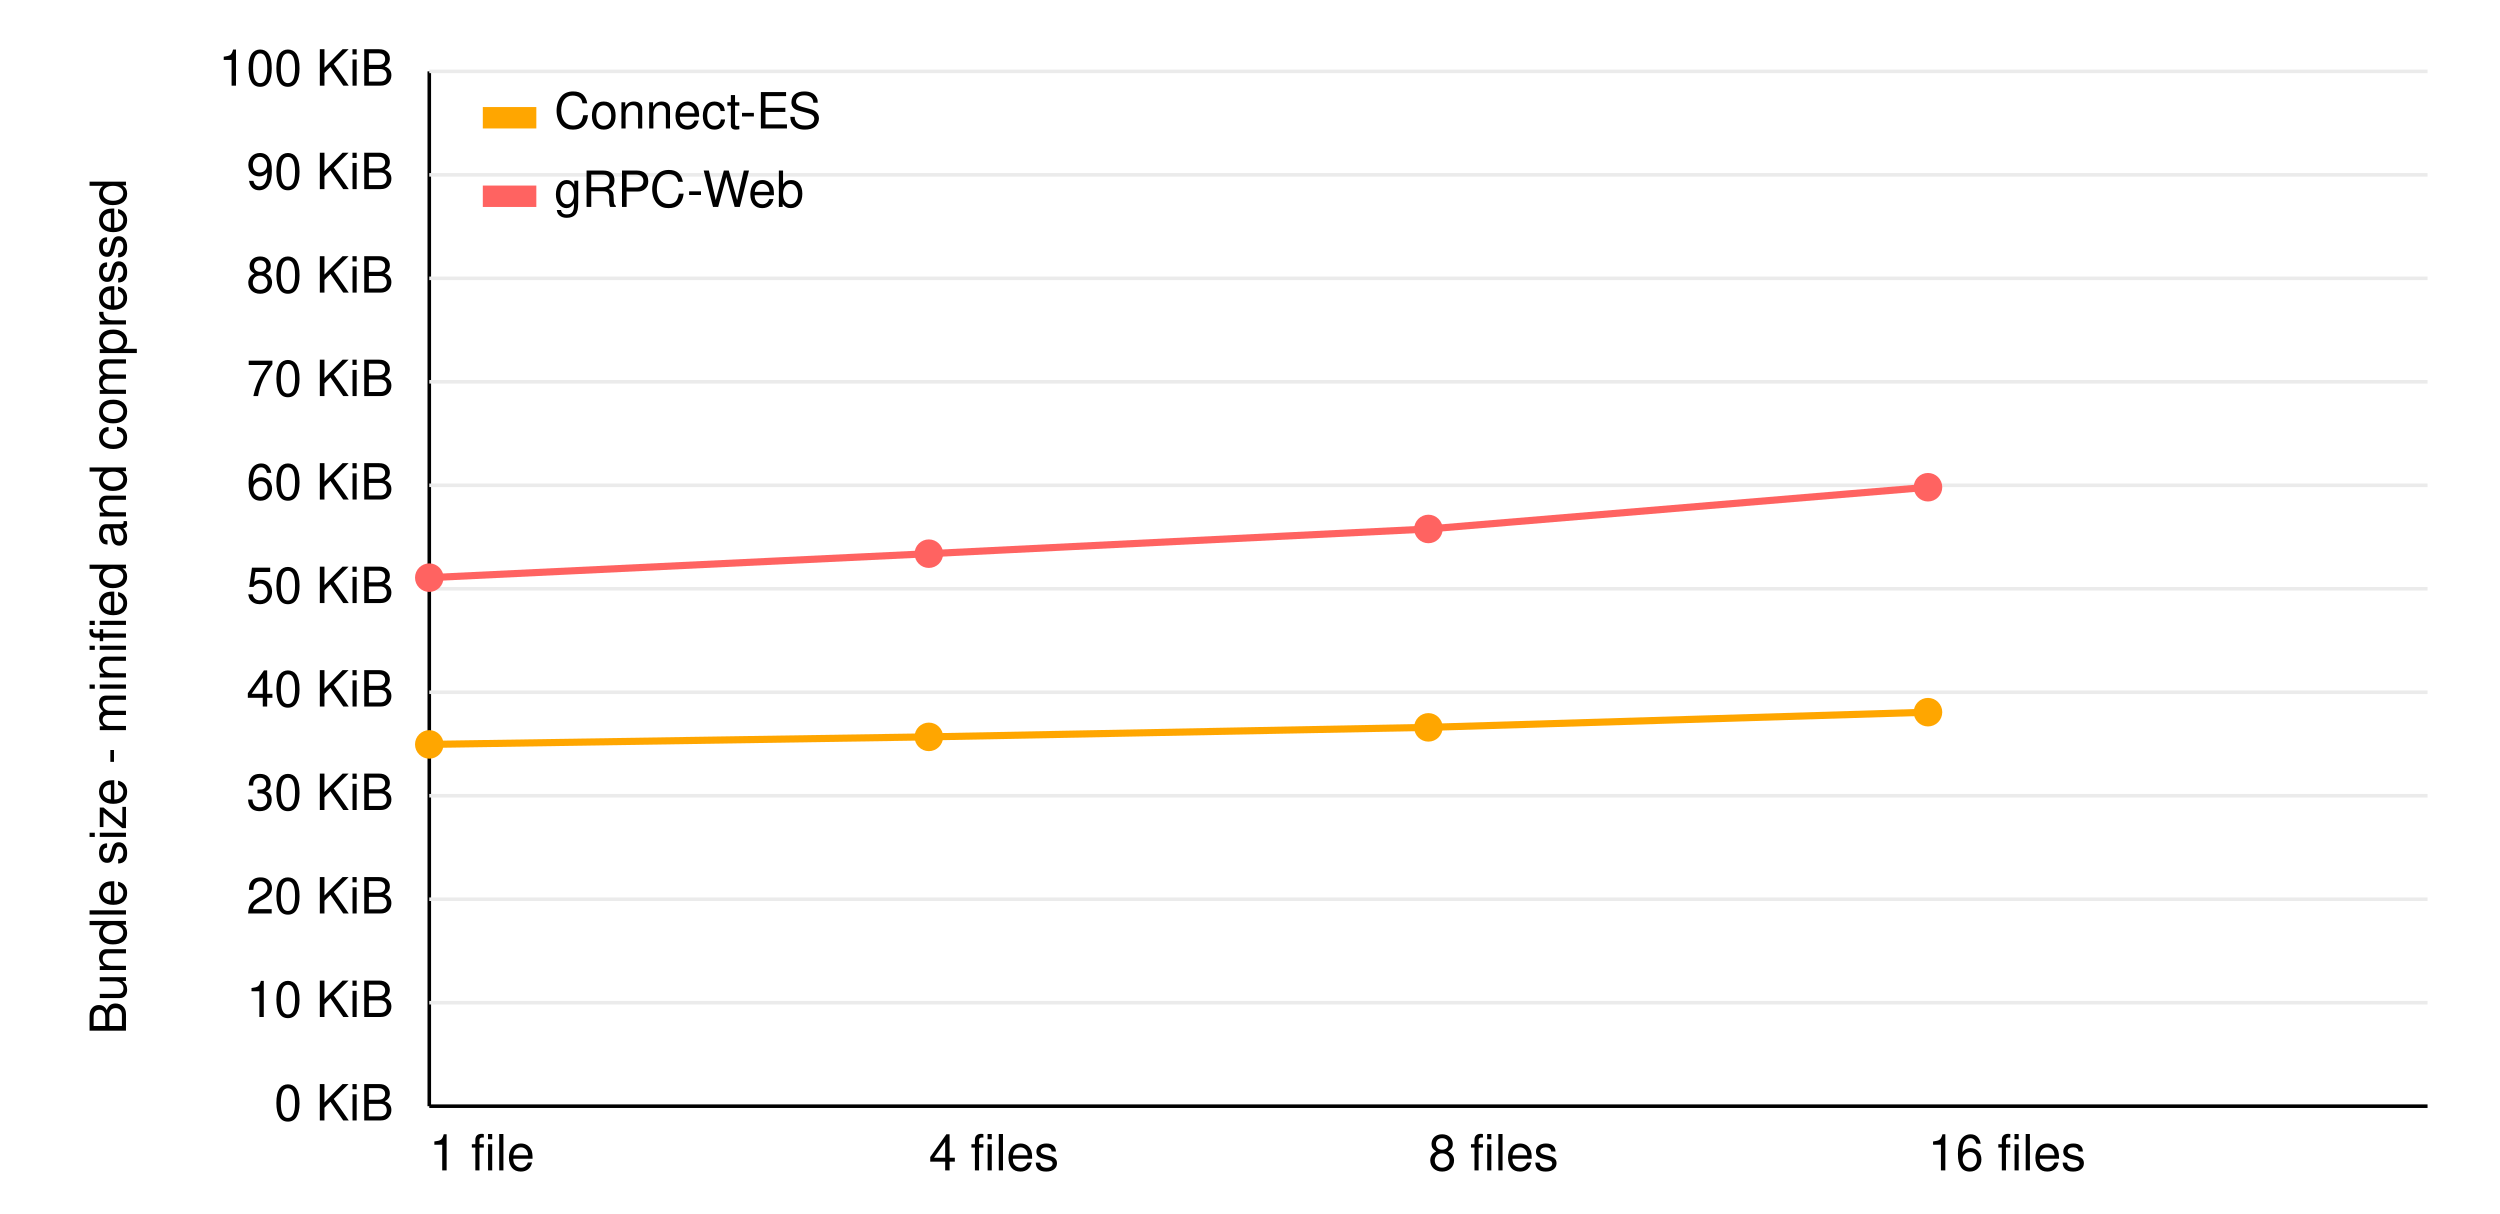
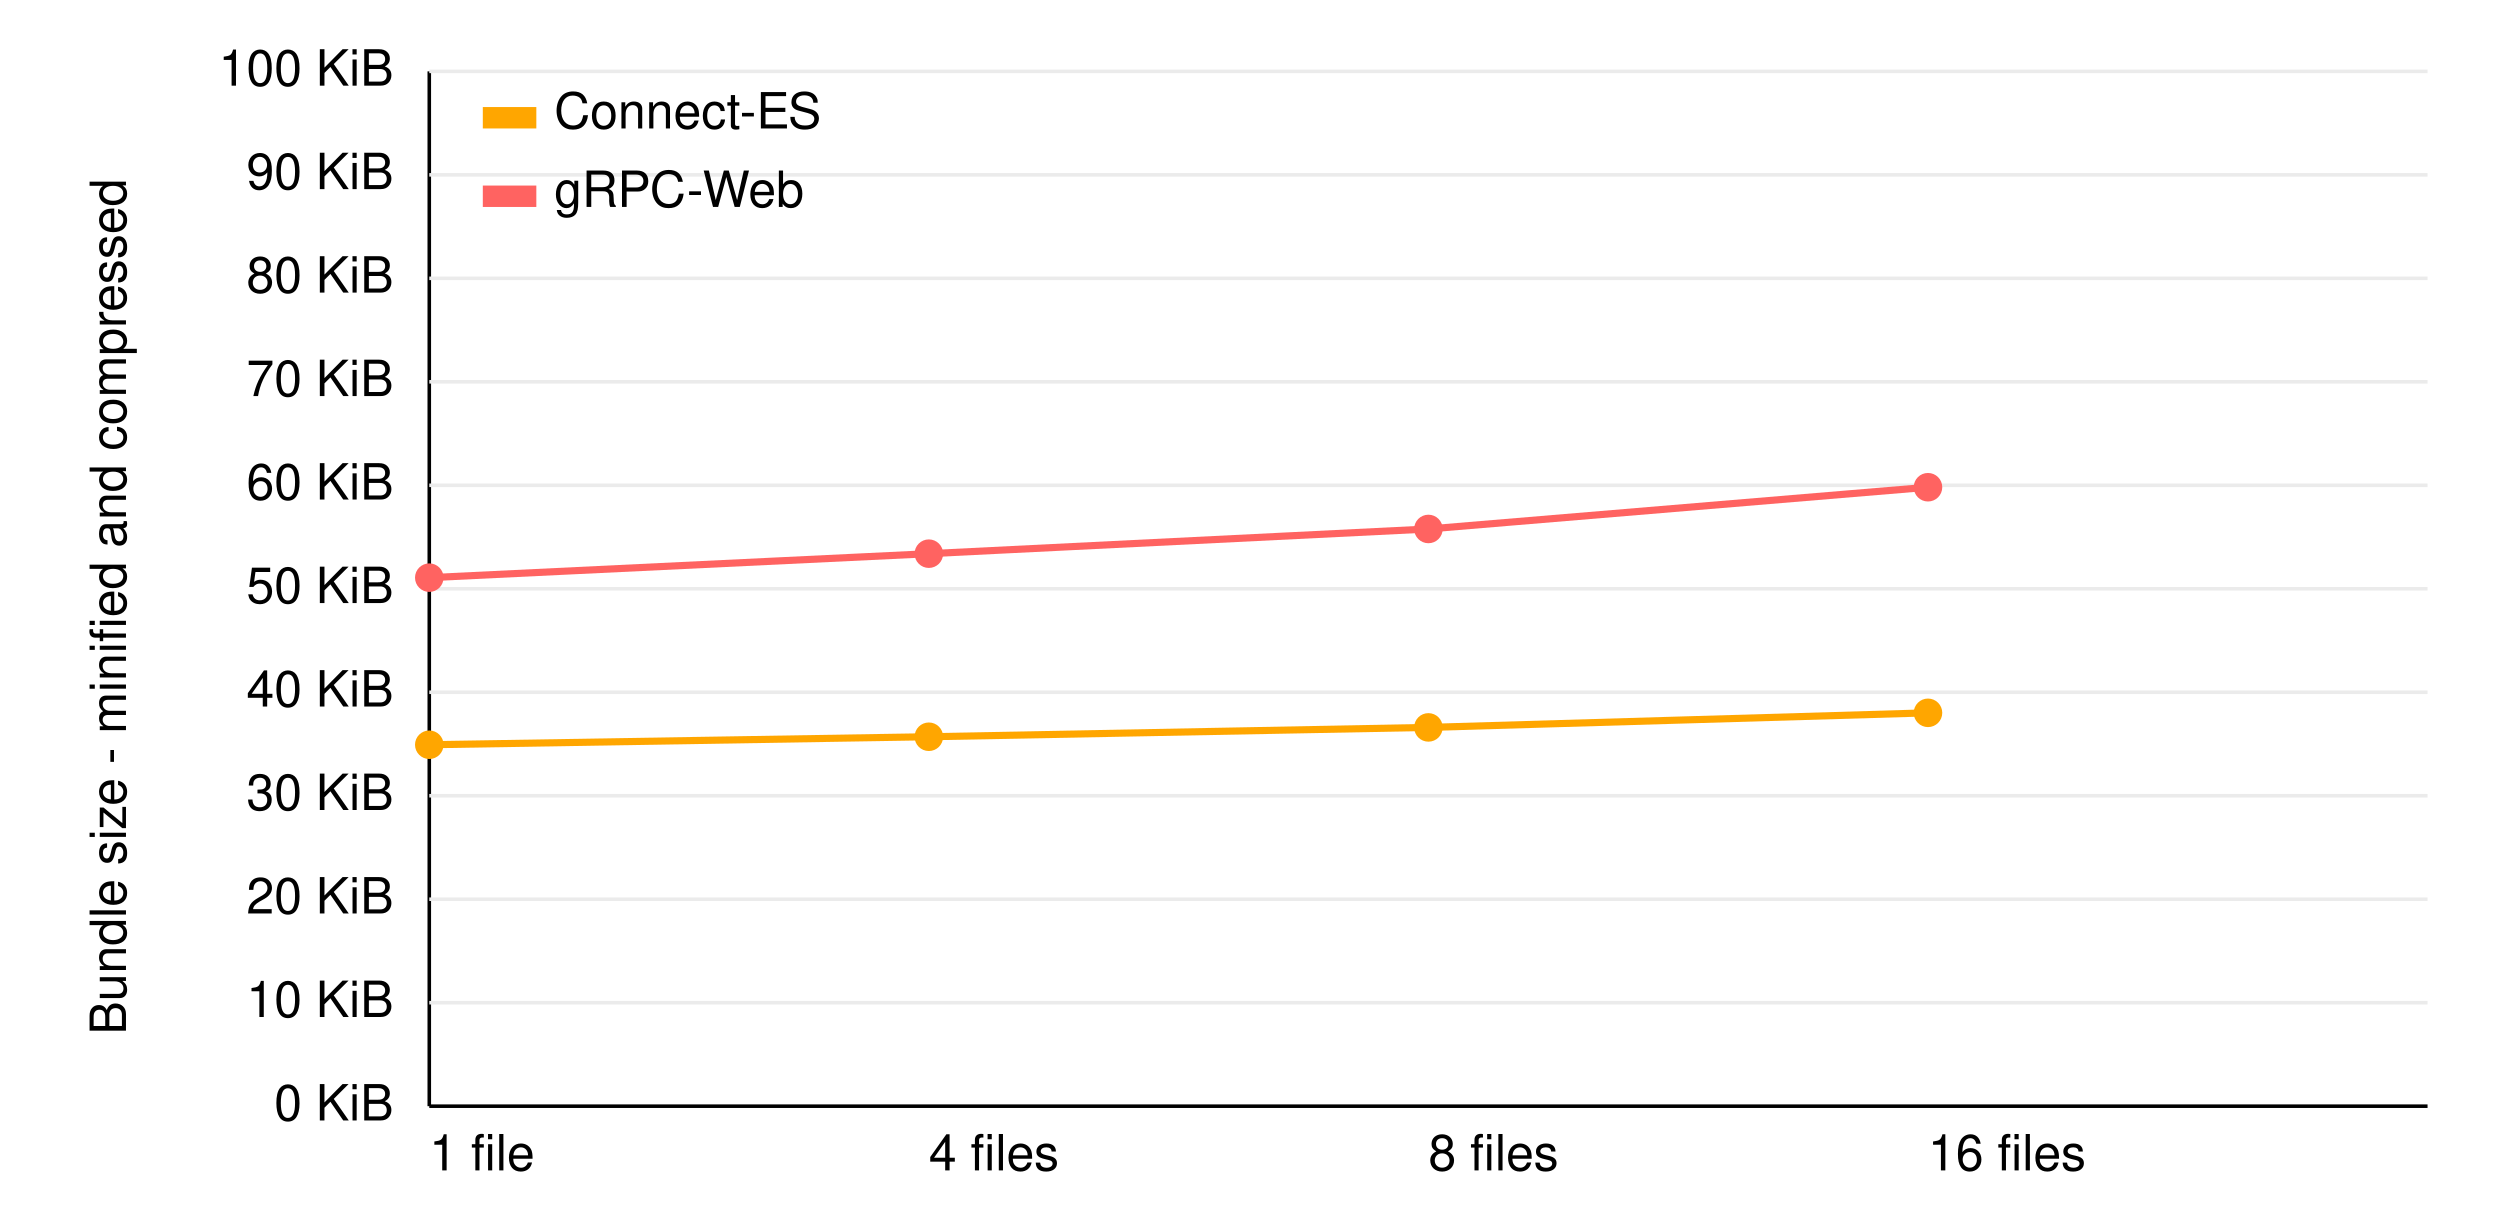
<svg xmlns="http://www.w3.org/2000/svg" version="1.1" width="680px" height="330px" viewBox="0 0 680 340" class="chart">
  <style>
      
      text {
        font: 14px Verdana, Helvetica, Arial, sans-serif;
      }
      
    </style>
  <g transform="translate(110,310)">
    <line y1="0" x2="560" stroke="black" />
    <text x="0" y="18" text-anchor="start">1 file</text>
    <text x="140" y="18" text-anchor="start">4 files</text>
    <text x="280" y="18" text-anchor="start">8 files</text>
    <text x="420" y="18" text-anchor="start">16 files</text>
  </g>
  <g transform="translate(110, 20)">
    <line x1="0" x2="0" y1="0" y2="290" stroke="black" />
    <g transform="rotate(-90), translate(-150,-85)">
      <text text-anchor="middle">Bundle size - minified and compressed</text>
    </g>
    <text x="-10" y="4" text-anchor="end">100 KiB</text>
    <line x1="0" x2="560" y1="0" y2="0" stroke="#ebebeb" />
    <text x="-10" y="33" text-anchor="end">90 KiB</text>
    <line x1="0" x2="560" y1="29" y2="29" stroke="#ebebeb" />
    <text x="-10" y="62" text-anchor="end">80 KiB</text>
    <line x1="0" x2="560" y1="58" y2="58" stroke="#ebebeb" />
    <text x="-10" y="91" text-anchor="end">70 KiB</text>
    <line x1="0" x2="560" y1="87" y2="87" stroke="#ebebeb" />
    <text x="-10" y="120" text-anchor="end">60 KiB</text>
    <line x1="0" x2="560" y1="116" y2="116" stroke="#ebebeb" />
    <text x="-10" y="149" text-anchor="end">50 KiB</text>
    <line x1="0" x2="560" y1="145" y2="145" stroke="#ebebeb" />
    <text x="-10" y="178" text-anchor="end">40 KiB</text>
    <line x1="0" x2="560" y1="174" y2="174" stroke="#ebebeb" />
    <text x="-10" y="207" text-anchor="end">30 KiB</text>
    <line x1="0" x2="560" y1="203" y2="203" stroke="#ebebeb" />
    <text x="-10" y="236" text-anchor="end">20 KiB</text>
    <line x1="0" x2="560" y1="232" y2="232" stroke="#ebebeb" />
    <text x="-10" y="265" text-anchor="end">10 KiB</text>
    <line x1="0" x2="560" y1="261" y2="261" stroke="#ebebeb" />
    <text x="-10" y="294" text-anchor="end">0 KiB</text>
  </g>
  <g transform="translate(110, 20)">
-     <polyline fill="none" stroke="#ffa600" stroke-width="2" points="0,188.613 140,186.503 280,183.838 420,179.582">
+     <polyline fill="none" stroke="#ffa600" stroke-width="2" points="0,188.71 140,186.469 280,183.85 420,179.766">
    </polyline>
-     <circle cx="0" cy="188.613" r="4" fill="#ffa600" />
-     <circle cx="140" cy="186.503" r="4" fill="#ffa600" />
-     <circle cx="280" cy="183.838" r="4" fill="#ffa600" />
-     <circle cx="420" cy="179.582" r="4" fill="#ffa600" />
+     <circle cx="0" cy="188.71" r="4" fill="#ffa600" />
+     <circle cx="140" cy="186.469" r="4" fill="#ffa600" />
+     <circle cx="280" cy="183.85" r="4" fill="#ffa600" />
+     <circle cx="420" cy="179.766" r="4" fill="#ffa600" />
  </g>
  <g transform="translate(110, 20)">
    <polyline fill="none" stroke="#ff6361" stroke-width="2" points="0,141.885 140,135.164 280,128.24 420,116.544">
    </polyline>
    <circle cx="0" cy="141.885" r="4" fill="#ff6361" />
    <circle cx="140" cy="135.164" r="4" fill="#ff6361" />
    <circle cx="280" cy="128.24" r="4" fill="#ff6361" />
    <circle cx="420" cy="116.544" r="4" fill="#ff6361" />
  </g>
  <g transform="translate(125, 30)">
    <g transform="translate(0, 0)">
      <rect width="15" height="6" fill="#ffa600" />
      <text x="20" y="6">Connect-ES</text>
    </g>
    <g transform="translate(0, 22)">
      <rect width="15" height="6" fill="#ff6361" />
      <text x="20" y="6">gRPC-Web</text>
    </g>
  </g>
</svg>
